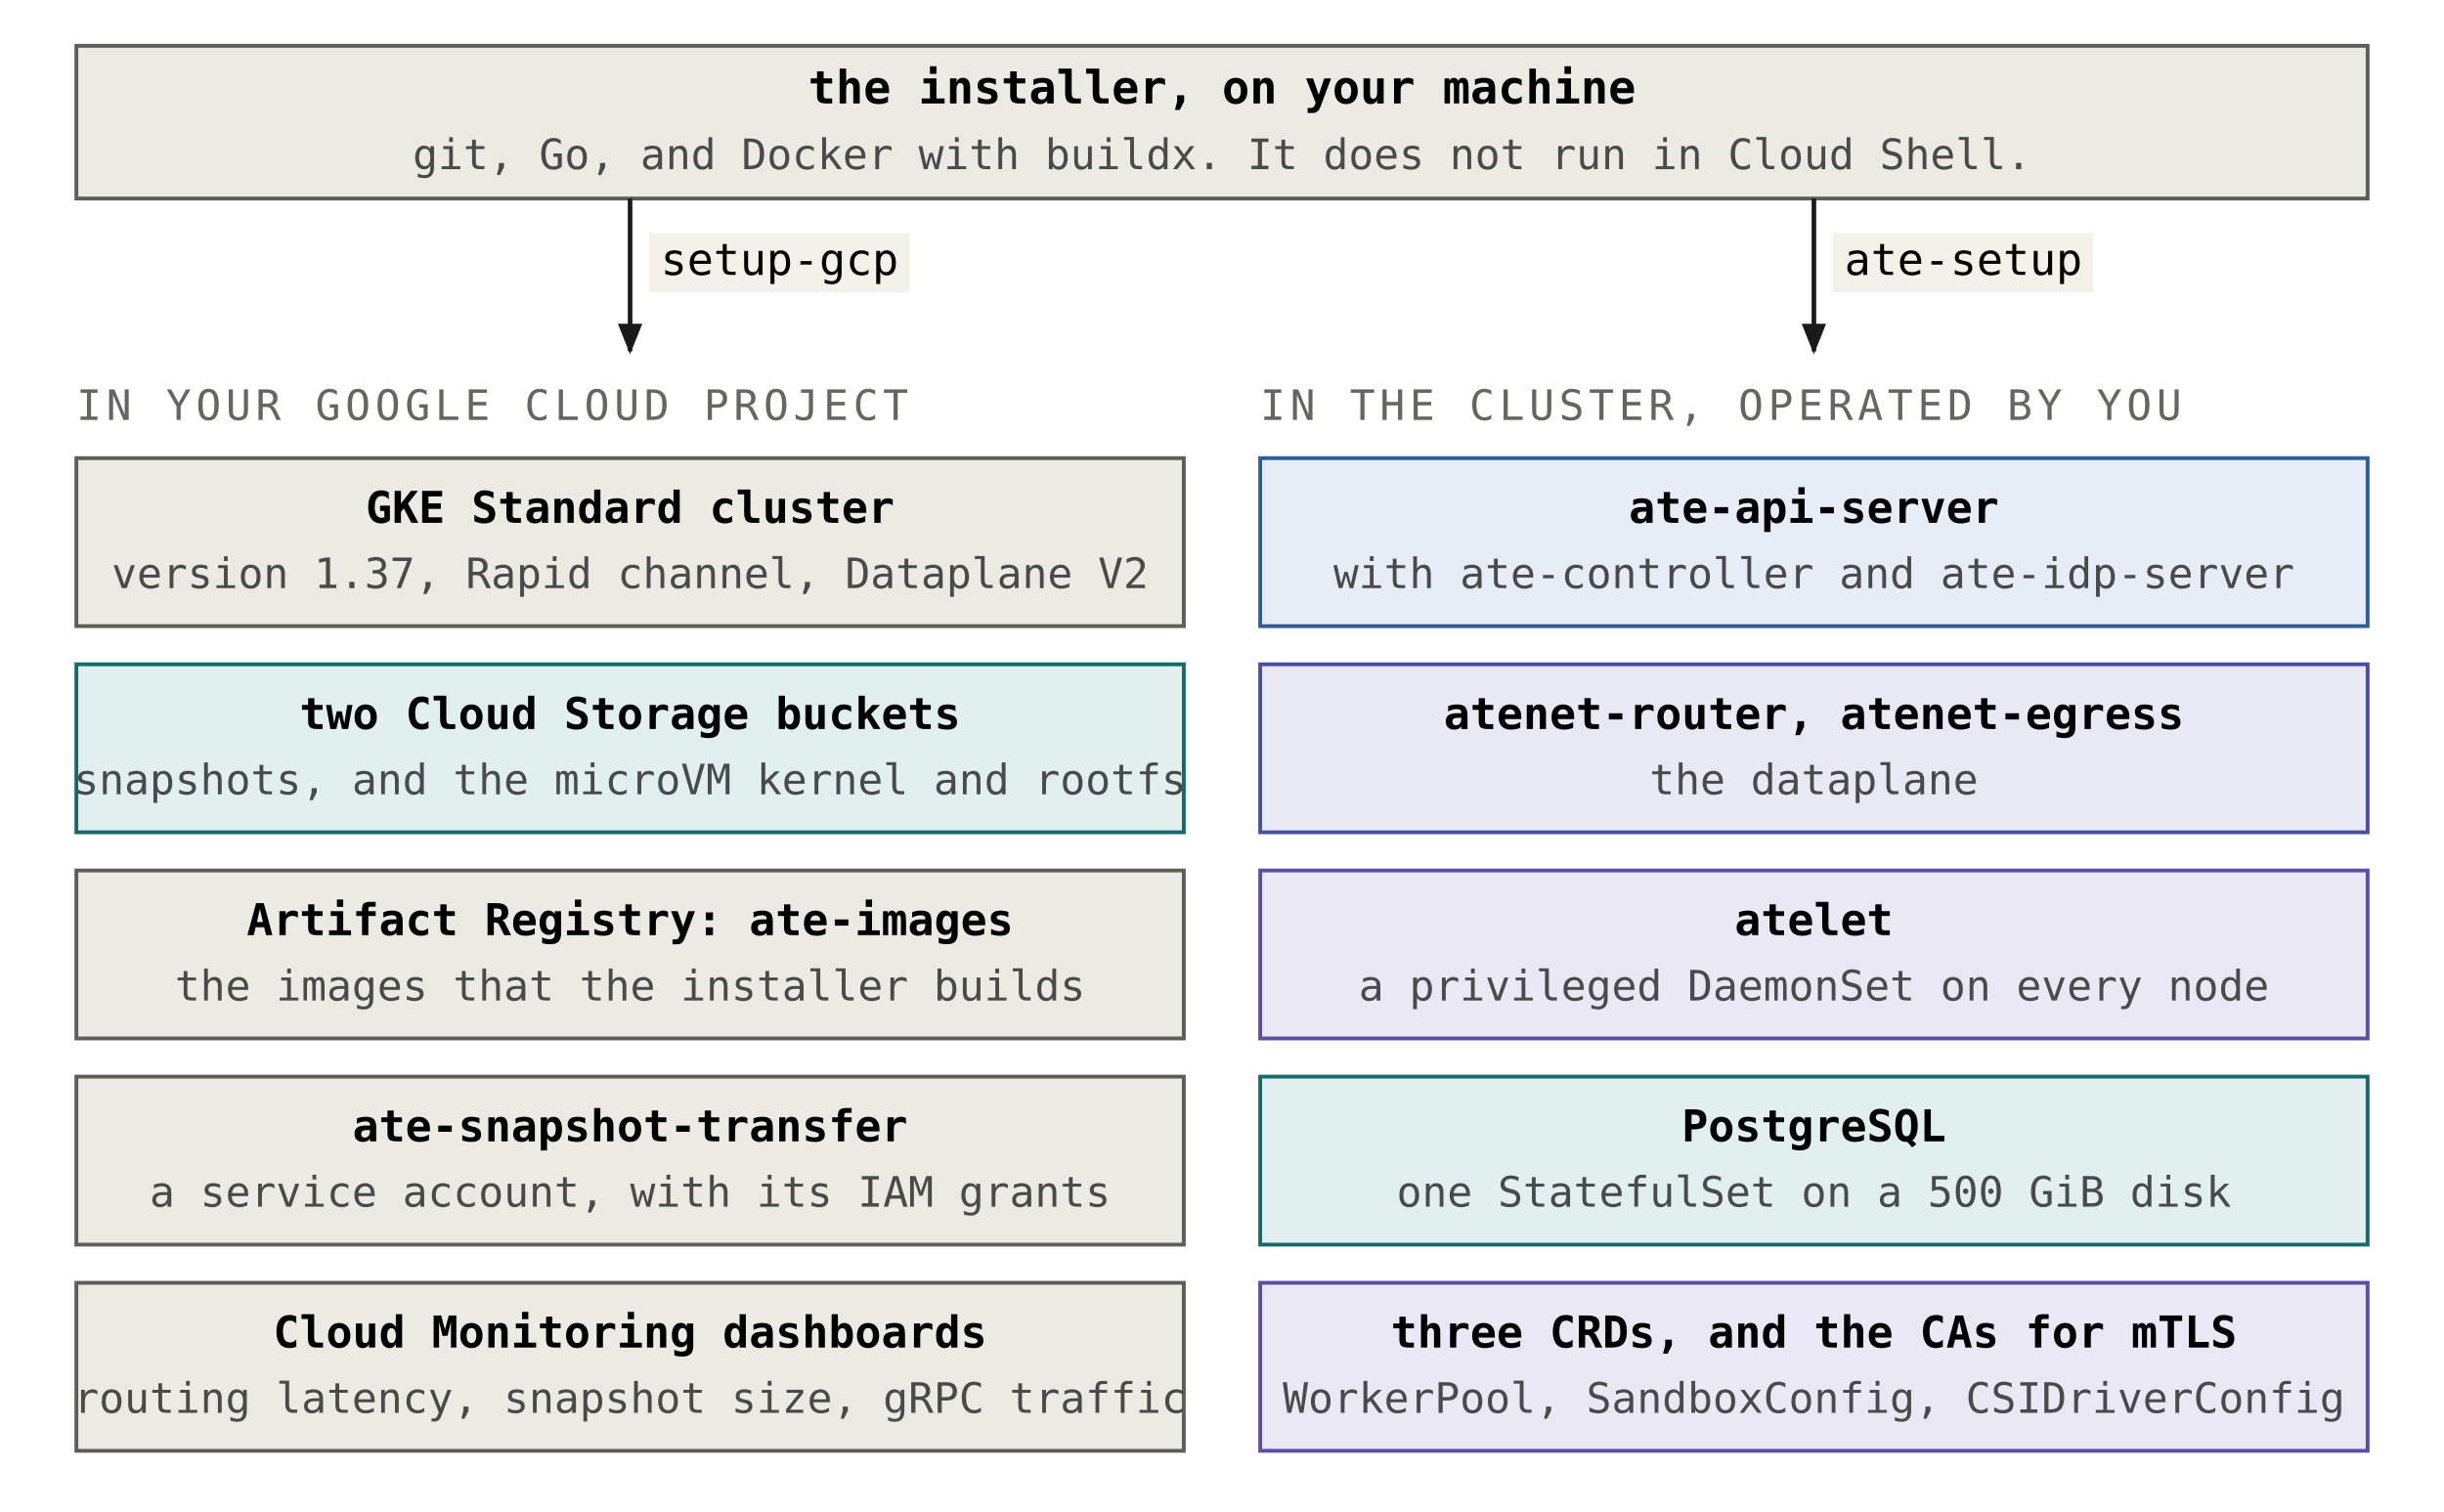
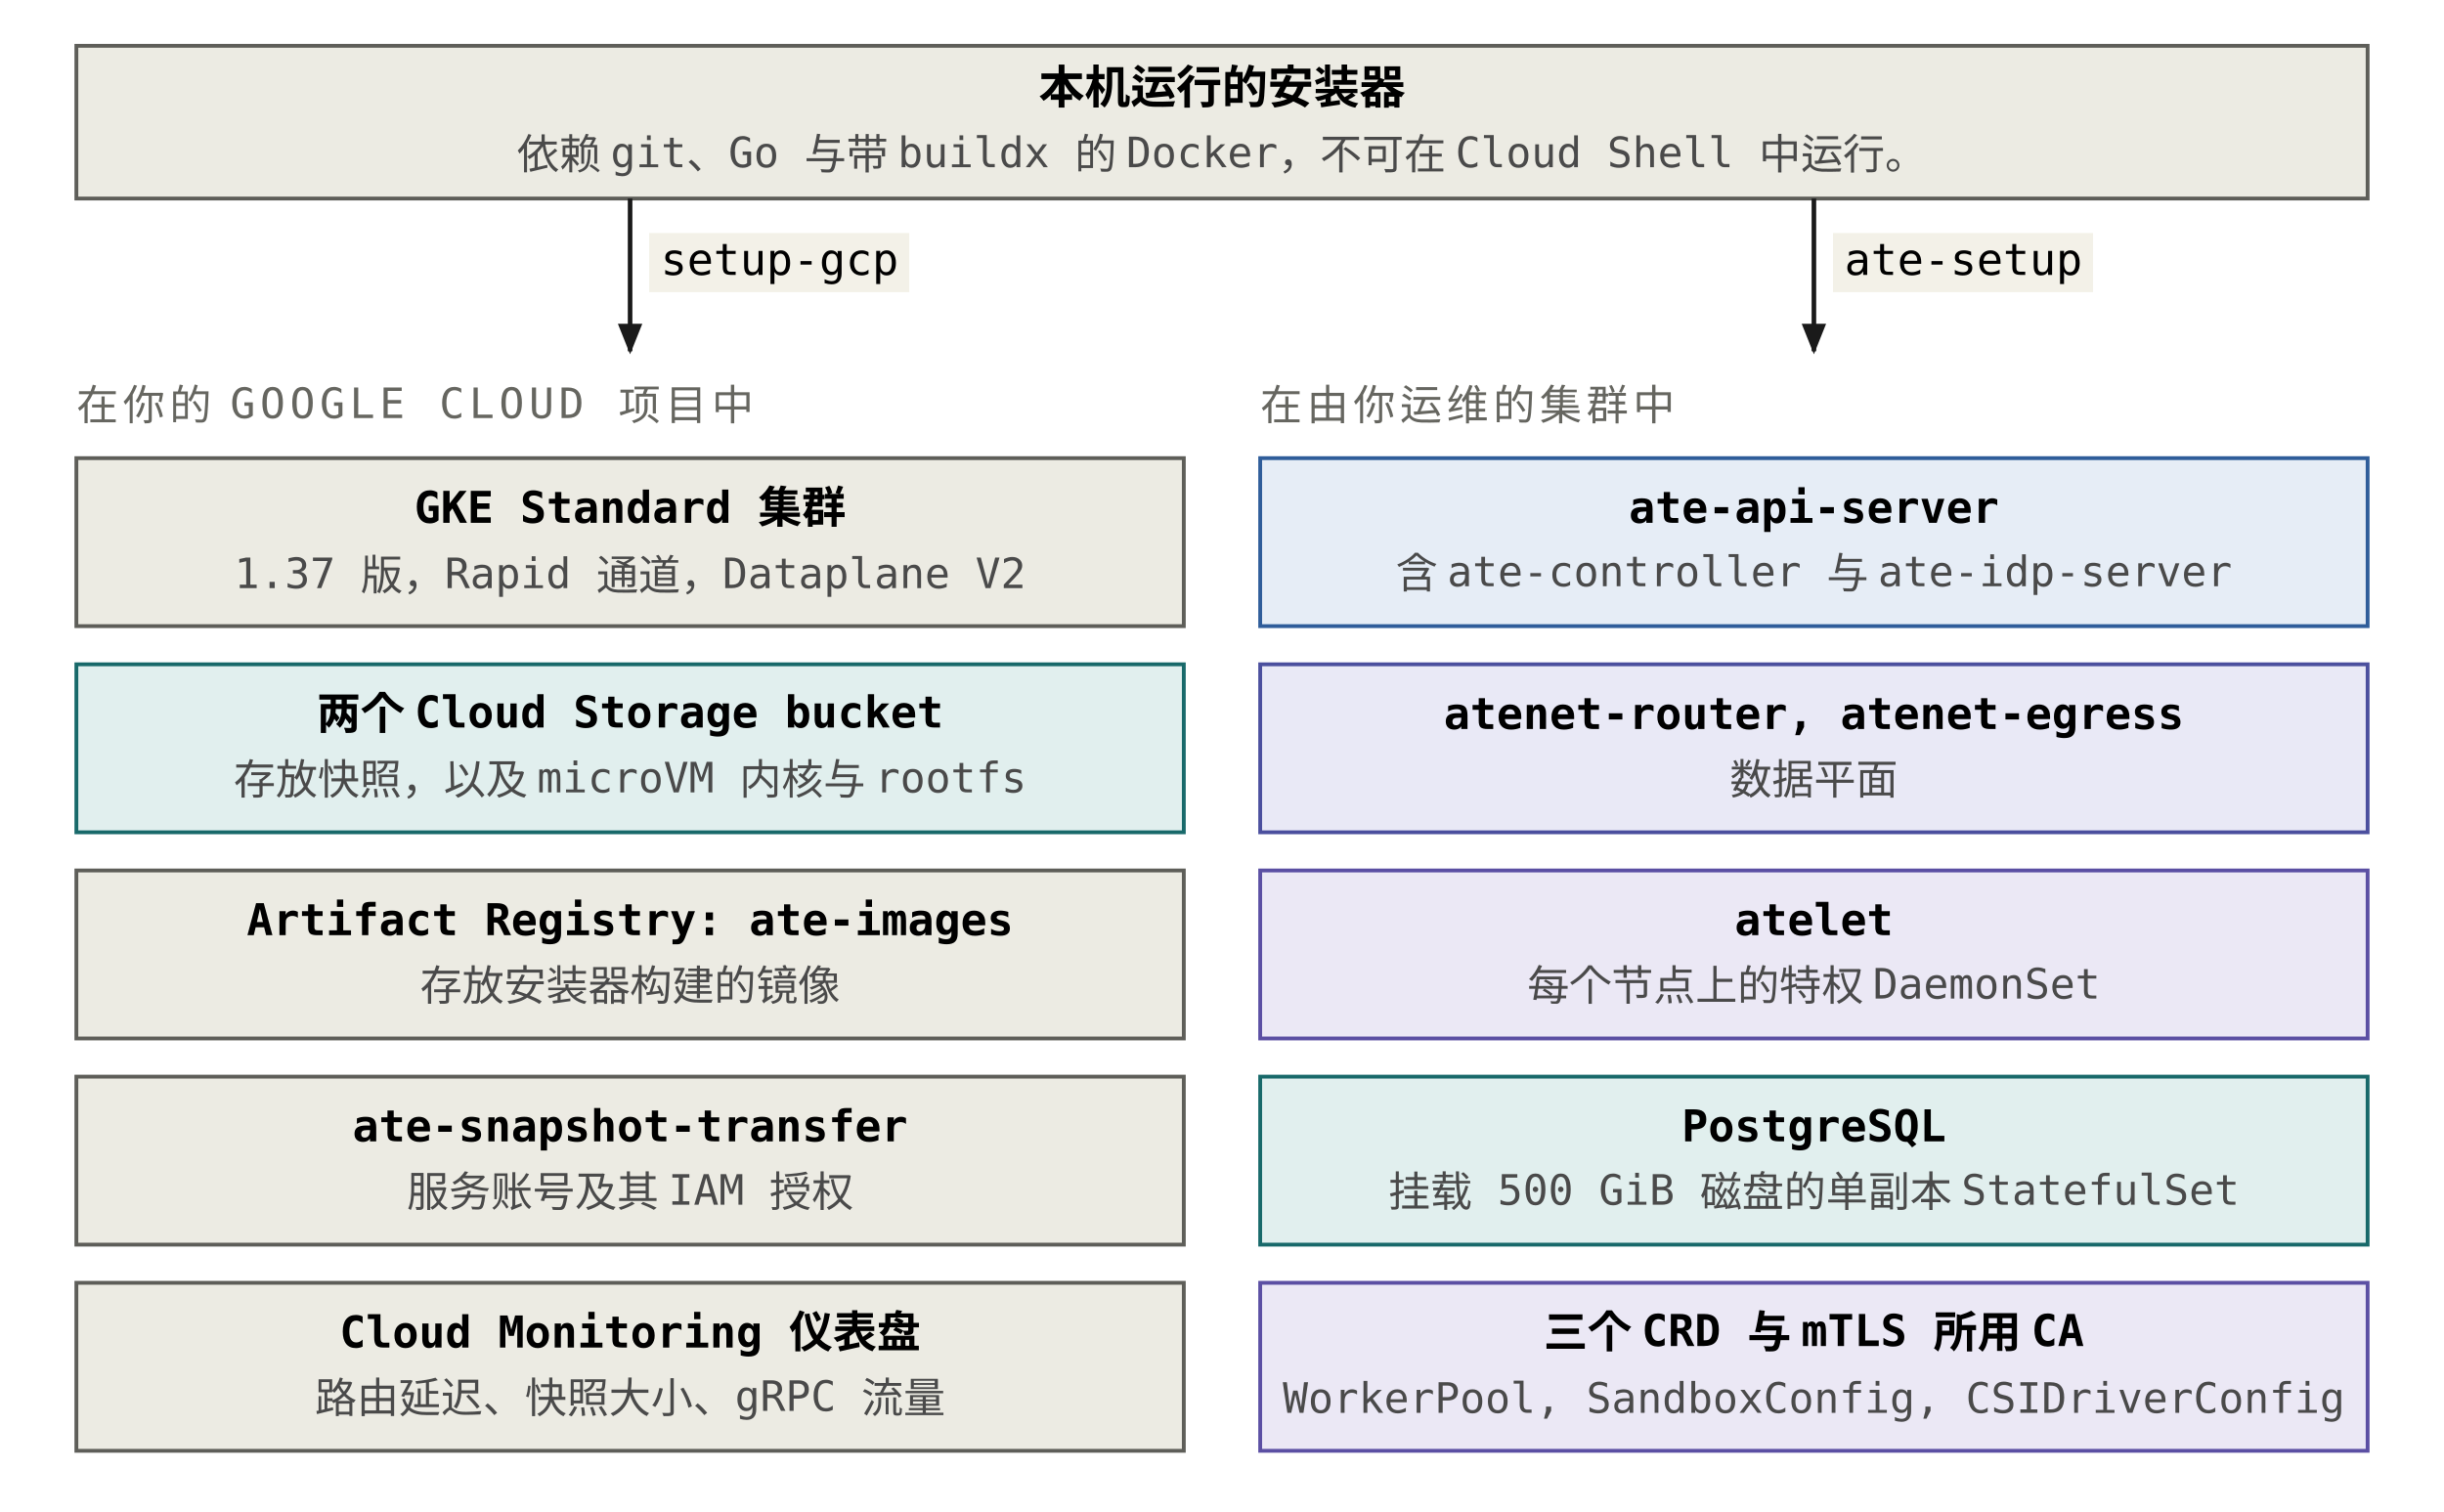
<svg xmlns="http://www.w3.org/2000/svg" viewBox="0 0 640 396" role="img" aria-labelledby="fig-7-3-title fig-7-3-desc" font-family="JetBrains Mono, ui-monospace, monospace">
  <defs>
    <marker id="fig-7-3-head-ink" viewBox="0 0 10 10" refX="9" refY="5" markerWidth="8" markerHeight="8" markerUnits="userSpaceOnUse" orient="auto-start-reverse">
      <path d="M0 1 L10 5 L0 9 z" fill="var(--m-ink, #1a1a1a)" />
    </marker>
  </defs>
  <rect x="20" y="12" width="600" height="40" fill="var(--m-grey-fill, #ecebe3)" stroke="var(--m-grey-ink, #5e5e59)" />
-   <text x="320" y="27.1" font-size="12" text-anchor="middle" font-weight="700">the installer, on your machine</text>
-   <text x="320" y="44.3" font-size="11" text-anchor="middle" class="m-serif" fill="var(--m-ink-soft, #4a4a4a)">git, Go, and Docker with buildx. It does not run in Cloud Shell.</text>
+   <text x="320" y="27.1" font-size="12" text-anchor="middle" font-weight="700">本机运行的安装器</text>
+   <text x="320" y="44.3" font-size="11" text-anchor="middle" class="m-serif" fill="var(--m-ink-soft, #4a4a4a)">依赖 git、Go 与带 buildx 的 Docker，不可在 Cloud Shell 中运行。</text>
  <line x1="165" y1="52" x2="165" y2="92" stroke="var(--m-ink, #1a1a1a)" stroke-width="1.2" marker-end="url(#fig-7-3-head-ink)" />
  <rect class="m-knock" x="170" y="61.03" width="68.1" height="15.5" fill="var(--m-panel, #f3f1e8)" />
  <text x="173" y="72" font-size="11.5">setup-gcp</text>
  <line x1="475" y1="52" x2="475" y2="92" stroke="var(--m-ink, #1a1a1a)" stroke-width="1.2" marker-end="url(#fig-7-3-head-ink)" />
  <rect class="m-knock" x="480" y="61.03" width="68.1" height="15.5" fill="var(--m-panel, #f3f1e8)" />
  <text x="483" y="72" font-size="11.5">ate-setup</text>
-   <text x="20" y="110" font-size="11" letter-spacing="1.2" fill="var(--m-ink-mute, #666660)">IN YOUR GOOGLE CLOUD PROJECT</text>
-   <text x="330" y="110" font-size="11" letter-spacing="1.2" fill="var(--m-ink-mute, #666660)">IN THE CLUSTER, OPERATED BY YOU</text>
+   <text x="20" y="110" font-size="11" letter-spacing="1.2" fill="var(--m-ink-mute, #666660)">在你的 GOOGLE CLOUD 项目中</text>
+   <text x="330" y="110" font-size="11" letter-spacing="1.2" fill="var(--m-ink-mute, #666660)">在由你运维的集群中</text>
  <rect x="20" y="120" width="290" height="44" fill="var(--m-grey-fill, #ecebe3)" stroke="var(--m-grey-ink, #5e5e59)" />
-   <text x="165" y="136.95" font-size="11.5" text-anchor="middle" font-weight="700">GKE Standard cluster</text>
-   <text x="165" y="154.05" font-size="11" text-anchor="middle" class="m-serif" fill="var(--m-ink-soft, #4a4a4a)">version 1.37, Rapid channel, Dataplane V2</text>
+   <text x="165" y="136.95" font-size="11.5" text-anchor="middle" font-weight="700">GKE Standard 集群</text>
+   <text x="165" y="154.05" font-size="11" text-anchor="middle" class="m-serif" fill="var(--m-ink-soft, #4a4a4a)">1.37 版，Rapid 通道，Dataplane V2</text>
  <rect x="20" y="174" width="290" height="44" fill="var(--m-teal-fill, #e1efee)" stroke="var(--m-teal-ink, #18696a)" />
-   <text x="165" y="190.95" font-size="11.5" text-anchor="middle" font-weight="700">two Cloud Storage buckets</text>
-   <text x="165" y="208.05" font-size="11" text-anchor="middle" class="m-serif" fill="var(--m-ink-soft, #4a4a4a)">snapshots, and the microVM kernel and rootfs</text>
+   <text x="165" y="190.95" font-size="11.5" text-anchor="middle" font-weight="700">两个 Cloud Storage bucket</text>
+   <text x="165" y="208.05" font-size="11" text-anchor="middle" class="m-serif" fill="var(--m-ink-soft, #4a4a4a)">存放快照，以及 microVM 内核与 rootfs</text>
  <rect x="20" y="228" width="290" height="44" fill="var(--m-grey-fill, #ecebe3)" stroke="var(--m-grey-ink, #5e5e59)" />
  <text x="165" y="244.95" font-size="11.5" text-anchor="middle" font-weight="700">Artifact Registry: ate-images</text>
-   <text x="165" y="262.05" font-size="11" text-anchor="middle" class="m-serif" fill="var(--m-ink-soft, #4a4a4a)">the images that the installer builds</text>
+   <text x="165" y="262.05" font-size="11" text-anchor="middle" class="m-serif" fill="var(--m-ink-soft, #4a4a4a)">存放安装器构建的镜像</text>
  <rect x="20" y="282" width="290" height="44" fill="var(--m-grey-fill, #ecebe3)" stroke="var(--m-grey-ink, #5e5e59)" />
  <text x="165" y="298.95" font-size="11.5" text-anchor="middle" font-weight="700">ate-snapshot-transfer</text>
-   <text x="165" y="316.05" font-size="11" text-anchor="middle" class="m-serif" fill="var(--m-ink-soft, #4a4a4a)">a service account, with its IAM grants</text>
+   <text x="165" y="316.05" font-size="11" text-anchor="middle" class="m-serif" fill="var(--m-ink-soft, #4a4a4a)">服务账号及其 IAM 授权</text>
  <rect x="20" y="336" width="290" height="44" fill="var(--m-grey-fill, #ecebe3)" stroke="var(--m-grey-ink, #5e5e59)" />
-   <text x="165" y="352.95" font-size="11.5" text-anchor="middle" font-weight="700">Cloud Monitoring dashboards</text>
-   <text x="165" y="370.05" font-size="11" text-anchor="middle" class="m-serif" fill="var(--m-ink-soft, #4a4a4a)">routing latency, snapshot size, gRPC traffic</text>
+   <text x="165" y="352.95" font-size="11.5" text-anchor="middle" font-weight="700">Cloud Monitoring 仪表盘</text>
+   <text x="165" y="370.05" font-size="11" text-anchor="middle" class="m-serif" fill="var(--m-ink-soft, #4a4a4a)">路由延迟、快照大小、gRPC 流量</text>
  <rect x="330" y="120" width="290" height="44" fill="var(--m-blue-fill, #e6edf6)" stroke="var(--m-blue-ink, #2f5d9a)" />
  <text x="475" y="136.95" font-size="11.5" text-anchor="middle" font-weight="700">ate-api-server</text>
-   <text x="475" y="154.05" font-size="11" text-anchor="middle" class="m-serif" fill="var(--m-ink-soft, #4a4a4a)">with ate-controller and ate-idp-server</text>
+   <text x="475" y="154.05" font-size="11" text-anchor="middle" class="m-serif" fill="var(--m-ink-soft, #4a4a4a)">含 ate-controller 与 ate-idp-server</text>
  <rect x="330" y="174" width="290" height="44" fill="var(--m-indigo-fill, #e9e9f6)" stroke="var(--m-indigo-ink, #4b4f9e)" />
  <text x="475" y="190.95" font-size="11.5" text-anchor="middle" font-weight="700">atenet-router, atenet-egress</text>
-   <text x="475" y="208.05" font-size="11" text-anchor="middle" class="m-serif" fill="var(--m-ink-soft, #4a4a4a)">the dataplane</text>
+   <text x="475" y="208.05" font-size="11" text-anchor="middle" class="m-serif" fill="var(--m-ink-soft, #4a4a4a)">数据平面</text>
  <rect x="330" y="228" width="290" height="44" fill="var(--m-violet-fill, #ebe8f5)" stroke="var(--m-violet-ink, #5b4fa3)" />
  <text x="475" y="244.95" font-size="11.5" text-anchor="middle" font-weight="700">atelet</text>
-   <text x="475" y="262.05" font-size="11" text-anchor="middle" class="m-serif" fill="var(--m-ink-soft, #4a4a4a)">a privileged DaemonSet on every node</text>
+   <text x="475" y="262.05" font-size="11" text-anchor="middle" class="m-serif" fill="var(--m-ink-soft, #4a4a4a)">每个节点上的特权 DaemonSet</text>
  <rect x="330" y="282" width="290" height="44" fill="var(--m-teal-fill, #e1efee)" stroke="var(--m-teal-ink, #18696a)" />
  <text x="475" y="298.95" font-size="11.5" text-anchor="middle" font-weight="700">PostgreSQL</text>
-   <text x="475" y="316.05" font-size="11" text-anchor="middle" class="m-serif" fill="var(--m-ink-soft, #4a4a4a)">one StatefulSet on a 500 GiB disk</text>
+   <text x="475" y="316.05" font-size="11" text-anchor="middle" class="m-serif" fill="var(--m-ink-soft, #4a4a4a)">挂载 500 GiB 磁盘的单副本 StatefulSet</text>
  <rect x="330" y="336" width="290" height="44" fill="var(--m-violet-fill, #ebe8f5)" stroke="var(--m-violet-ink, #5b4fa3)" />
-   <text x="475" y="352.95" font-size="11.5" text-anchor="middle" font-weight="700">three CRDs, and the CAs for mTLS</text>
+   <text x="475" y="352.95" font-size="11.5" text-anchor="middle" font-weight="700">三个 CRD 与 mTLS 所用 CA</text>
  <text x="475" y="370.05" font-size="11" text-anchor="middle" class="m-serif" fill="var(--m-ink-soft, #4a4a4a)">WorkerPool, SandboxConfig, CSIDriverConfig</text>
</svg>
